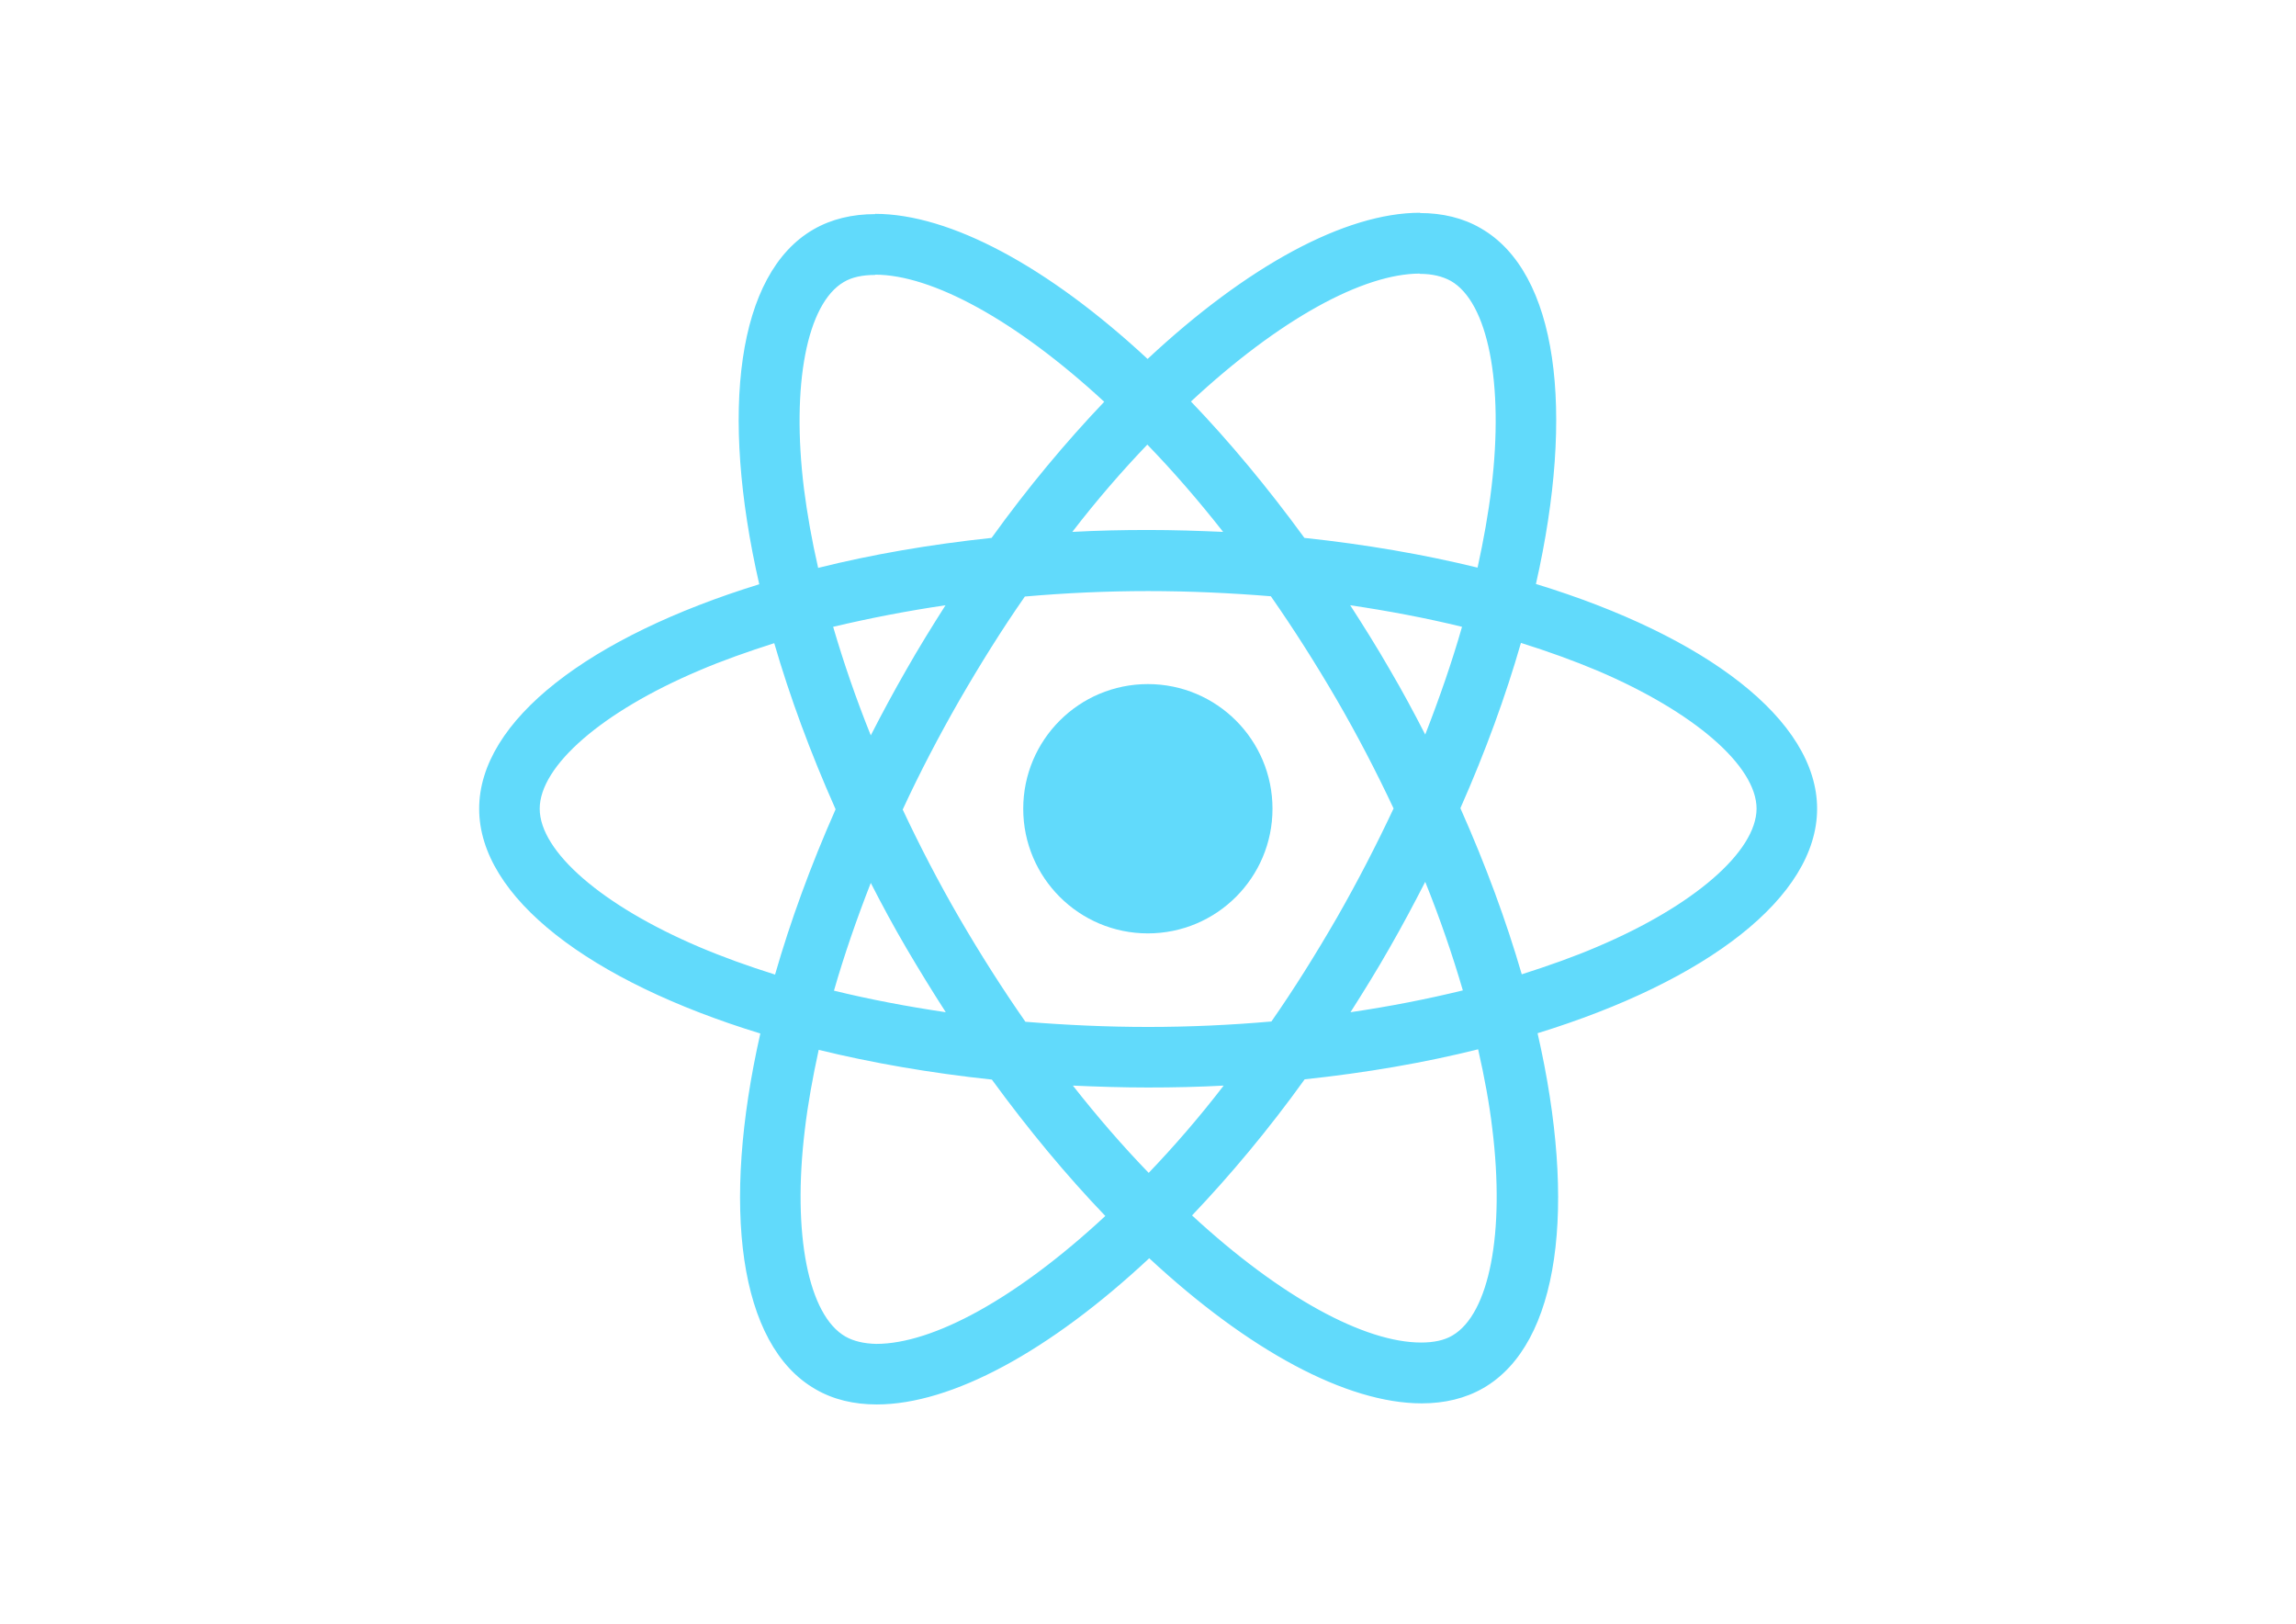
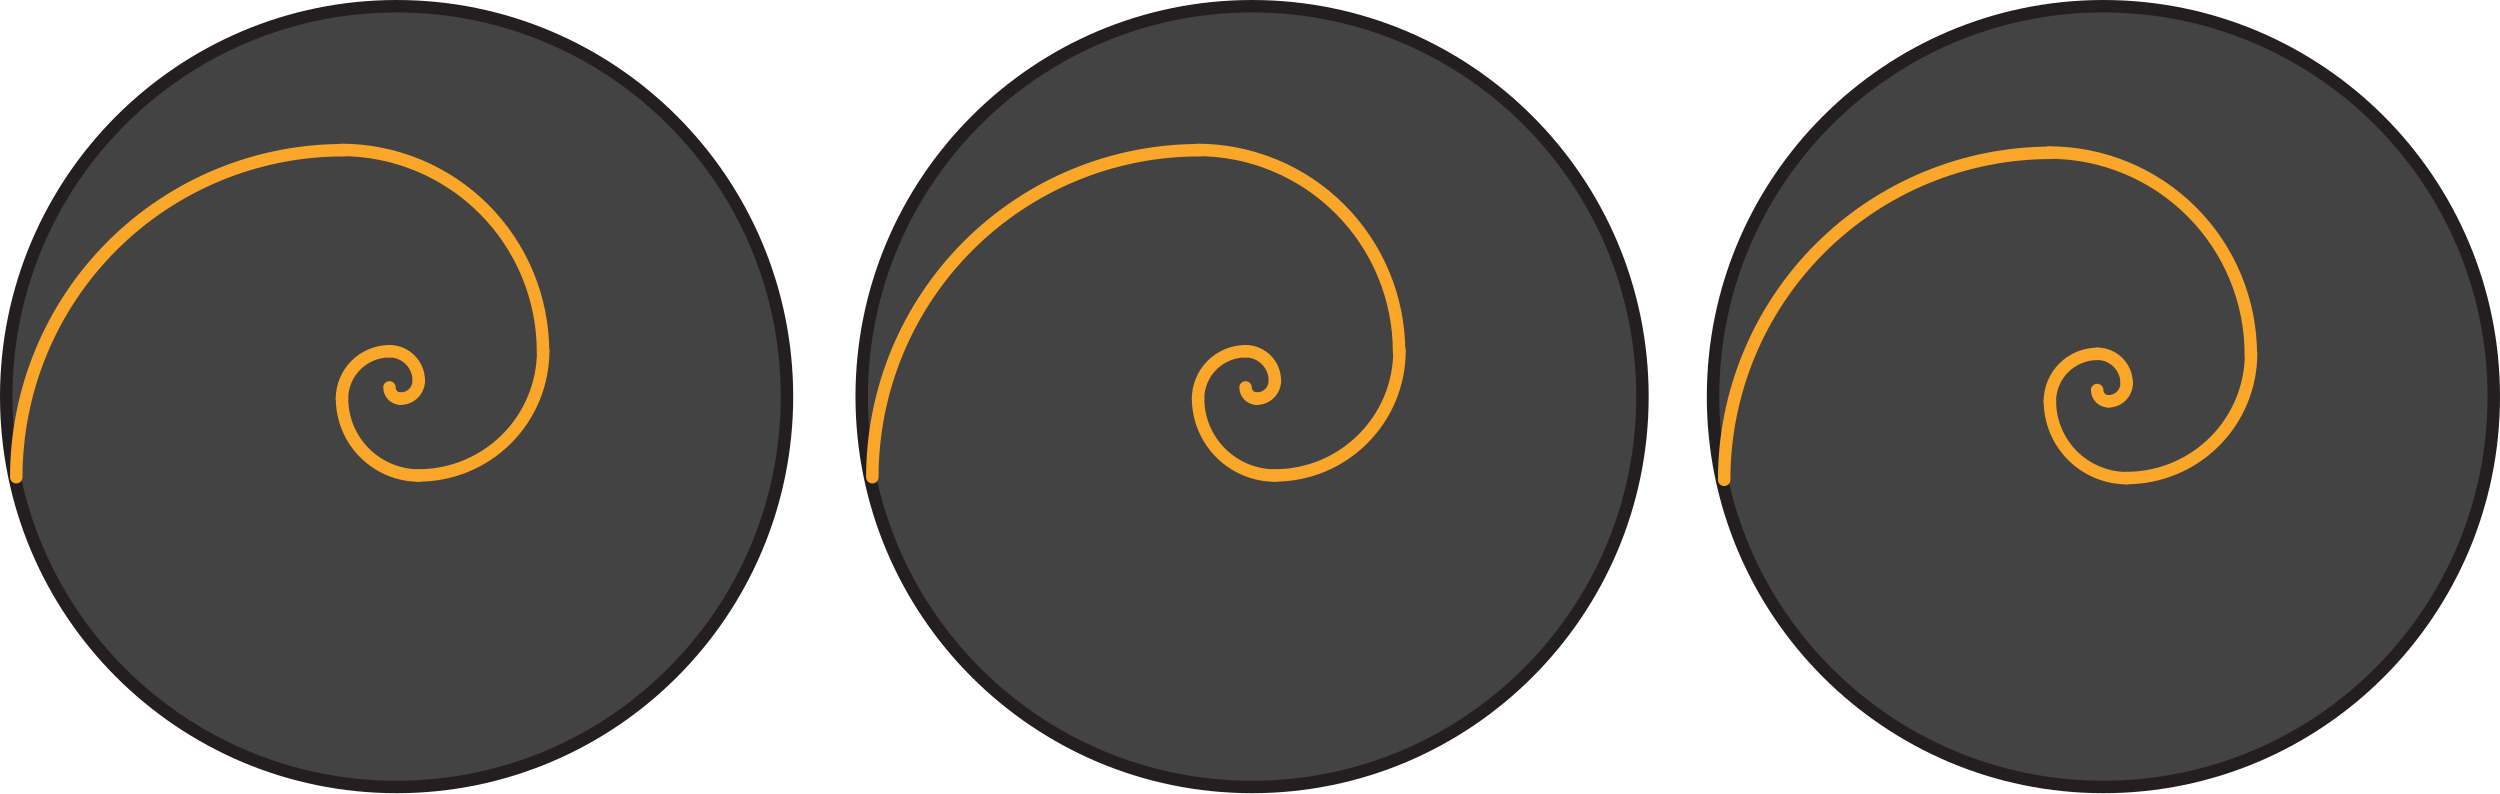
- <svg xmlns="http://www.w3.org/2000/svg" viewBox="0 0 841.9 595.3">
-   <g fill="#61DAFB">
-     <path d="M666.3 296.5c0-32.5-40.7-63.3-103.1-82.4 14.4-63.6 8-114.2-20.2-130.4-6.5-3.8-14.1-5.6-22.4-5.6v22.3c4.6 0 8.3.9 11.4 2.6 13.6 7.8 19.5 37.5 14.9 75.7-1.1 9.4-2.9 19.3-5.1 29.4-19.6-4.8-41-8.5-63.5-10.9-13.5-18.5-27.5-35.3-41.6-50 32.6-30.3 63.2-46.9 84-46.9V78c-27.5 0-63.5 19.6-99.9 53.6-36.4-33.8-72.4-53.2-99.9-53.2v22.3c20.7 0 51.4 16.5 84 46.6-14 14.7-28 31.4-41.3 49.9-22.6 2.4-44 6.1-63.6 11-2.3-10-4-19.7-5.2-29-4.7-38.2 1.1-67.9 14.6-75.8 3-1.8 6.9-2.6 11.5-2.6V78.5c-8.4 0-16 1.8-22.6 5.6-28.1 16.2-34.4 66.7-19.9 130.1-62.2 19.2-102.7 49.9-102.7 82.3 0 32.5 40.7 63.3 103.1 82.4-14.4 63.6-8 114.2 20.2 130.4 6.5 3.8 14.1 5.6 22.5 5.6 27.5 0 63.5-19.6 99.9-53.6 36.4 33.8 72.4 53.2 99.9 53.2 8.4 0 16-1.8 22.6-5.6 28.1-16.2 34.4-66.7 19.9-130.1 62-19.1 102.5-49.9 102.5-82.3zm-130.2-66.7c-3.7 12.9-8.3 26.2-13.5 39.5-4.1-8-8.4-16-13.1-24-4.6-8-9.5-15.8-14.4-23.4 14.2 2.1 27.9 4.7 41 7.9zm-45.8 106.5c-7.8 13.5-15.8 26.3-24.1 38.2-14.9 1.3-30 2-45.2 2-15.1 0-30.2-.7-45-1.9-8.3-11.9-16.4-24.6-24.2-38-7.6-13.1-14.5-26.4-20.8-39.8 6.2-13.4 13.2-26.8 20.7-39.9 7.8-13.5 15.8-26.3 24.1-38.2 14.9-1.3 30-2 45.2-2 15.1 0 30.2.7 45 1.9 8.3 11.9 16.4 24.6 24.2 38 7.6 13.1 14.5 26.4 20.8 39.8-6.3 13.4-13.2 26.8-20.7 39.9zm32.3-13c5.4 13.4 10 26.8 13.8 39.8-13.1 3.2-26.9 5.9-41.2 8 4.9-7.7 9.8-15.6 14.4-23.7 4.6-8 8.9-16.1 13-24.1zM421.2 430c-9.3-9.6-18.6-20.3-27.8-32 9 .4 18.2.7 27.5.7 9.4 0 18.7-.2 27.8-.7-9 11.7-18.3 22.4-27.5 32zm-74.4-58.9c-14.2-2.1-27.9-4.7-41-7.9 3.7-12.9 8.3-26.2 13.5-39.5 4.1 8 8.4 16 13.1 24 4.7 8 9.5 15.8 14.4 23.4zM420.7 163c9.3 9.6 18.6 20.3 27.8 32-9-.4-18.2-.7-27.5-.7-9.4 0-18.7.2-27.8.7 9-11.7 18.3-22.4 27.5-32zm-74 58.9c-4.9 7.7-9.8 15.6-14.4 23.7-4.6 8-8.9 16-13 24-5.4-13.4-10-26.8-13.8-39.8 13.1-3.1 26.9-5.8 41.2-7.9zm-90.5 125.2c-35.4-15.1-58.3-34.9-58.3-50.6 0-15.7 22.9-35.6 58.3-50.6 8.6-3.7 18-7 27.7-10.1 5.7 19.6 13.2 40 22.5 60.9-9.2 20.8-16.6 41.1-22.2 60.6-9.9-3.1-19.3-6.5-28-10.2zM310 490c-13.6-7.8-19.5-37.5-14.9-75.7 1.1-9.4 2.9-19.3 5.1-29.4 19.6 4.8 41 8.5 63.5 10.9 13.5 18.5 27.5 35.3 41.6 50-32.6 30.3-63.2 46.9-84 46.9-4.5-.1-8.3-1-11.3-2.7zm237.2-76.2c4.7 38.2-1.1 67.9-14.6 75.8-3 1.8-6.9 2.6-11.5 2.6-20.7 0-51.4-16.5-84-46.6 14-14.7 28-31.4 41.3-49.9 22.6-2.4 44-6.1 63.6-11 2.3 10.1 4.1 19.8 5.2 29.1zm38.5-66.7c-8.6 3.7-18 7-27.7 10.1-5.7-19.6-13.2-40-22.5-60.9 9.2-20.8 16.6-41.1 22.2-60.6 9.9 3.1 19.3 6.5 28.1 10.2 35.4 15.1 58.3 34.9 58.3 50.6-.1 15.7-23 35.6-58.4 50.6zM320.8 78.4z" />
-     <circle cx="420.9" cy="296.5" r="45.7" />
-     <path d="M520.5 78.1z" />
+ <svg xmlns="http://www.w3.org/2000/svg" viewBox="0 0 602 191">
+   <defs>
+     <style>.cls-1{fill:#434343;}.cls-1,.cls-2{stroke:#231f20;}.cls-1,.cls-2,.cls-4{stroke-miterlimit:10;}.cls-1,.cls-3,.cls-4{stroke-width:3px;}.cls-2,.cls-3,.cls-4{fill:none;}.cls-2{stroke-width:2px;}.cls-3,.cls-4{stroke:#faa629;stroke-linecap:round;}</style>
+   </defs>
+   <g id="Layer_2" data-name="Layer 2">
+     <g id="logo">
+       <circle class="cls-1" cx="95.5" cy="95.5" r="94" />
+       <circle class="cls-1" cx="301.5" cy="95.5" r="94" />
+       <circle class="cls-1" cx="506.5" cy="95.5" r="94" />
+       <path class="cls-2" d="M507.75,96.63A2.71,2.71,0,0,1,505,93.92" />
+       <path class="cls-2" d="M512.11,92.24a4.39,4.39,0,0,1-4.39,4.39" />
+       <path class="cls-2" d="M505,85.19a7.1,7.1,0,0,1,7.1,7.1" />
+       <path class="cls-2" d="M493.6,96.69a11.47,11.47,0,0,1,11.48-11.48" />
+       <path class="cls-2" d="M512.2,115.14a18.57,18.57,0,0,1-18.58-18.58" />
+       <path class="cls-2" d="M542.06,85A30,30,0,0,1,512,115.11" />
+       <path class="cls-2" d="M493.35,36.73A48.63,48.63,0,0,1,542,85.39" />
+       <path class="cls-2" d="M415.18,115.54A78.69,78.69,0,0,1,493.91,36.8" />
+       <path class="cls-3" d="M507.75,96.63A2.71,2.71,0,0,1,505,93.92" />
+       <path class="cls-3" d="M512.11,92.24a4.39,4.39,0,0,1-4.39,4.39" />
+       <path class="cls-3" d="M505,85.19a7.1,7.1,0,0,1,7.1,7.1" />
+       <path class="cls-3" d="M493.6,96.69a11.47,11.47,0,0,1,11.48-11.48" />
+       <path class="cls-3" d="M512.2,115.14a18.57,18.57,0,0,1-18.58-18.58" />
+       <path class="cls-3" d="M542.06,85A30,30,0,0,1,512,115.11" />
+       <path class="cls-3" d="M493.35,36.73A48.63,48.63,0,0,1,542,85.39" />
+       <path class="cls-3" d="M415.18,115.54A78.69,78.69,0,0,1,493.91,36.8" />
+       <path class="cls-4" d="M302.64,96a2.71,2.71,0,0,1-2.71-2.71" />
+       <path class="cls-4" d="M307,91.61A4.38,4.38,0,0,1,302.61,96" />
+       <path class="cls-4" d="M299.89,84.57a7.09,7.09,0,0,1,7.1,7.09" />
+       <path class="cls-4" d="M288.49,96.06A11.47,11.47,0,0,1,300,84.58" />
+       <path class="cls-4" d="M307.09,114.51A18.58,18.58,0,0,1,288.5,95.93" />
+       <path class="cls-4" d="M337,84.42a30.06,30.06,0,0,1-30.08,30.07" />
+       <path class="cls-4" d="M288.24,36.1A48.63,48.63,0,0,1,336.9,84.76" />
+       <path class="cls-4" d="M210.06,114.91A78.7,78.7,0,0,1,288.8,36.17" />
+       <path class="cls-4" d="M96.49,96a2.71,2.71,0,0,1-2.71-2.71" />
+       <path class="cls-4" d="M100.85,91.61A4.38,4.38,0,0,1,96.46,96" />
+       <path class="cls-4" d="M93.75,84.57a7.08,7.08,0,0,1,7.09,7.09" />
+       <path class="cls-4" d="M82.34,96.06A11.48,11.48,0,0,1,93.83,84.58" />
+       <path class="cls-4" d="M100.94,114.51A18.57,18.57,0,0,1,82.36,95.93" />
+       <path class="cls-4" d="M130.8,84.42a30.05,30.05,0,0,1-30.07,30.07" />
+       <path class="cls-4" d="M82.1,36.1a48.63,48.63,0,0,1,48.66,48.66" />
+       <path class="cls-4" d="M3.92,114.91A78.7,78.7,0,0,1,82.66,36.17" />
+     </g>
  </g>
</svg>
